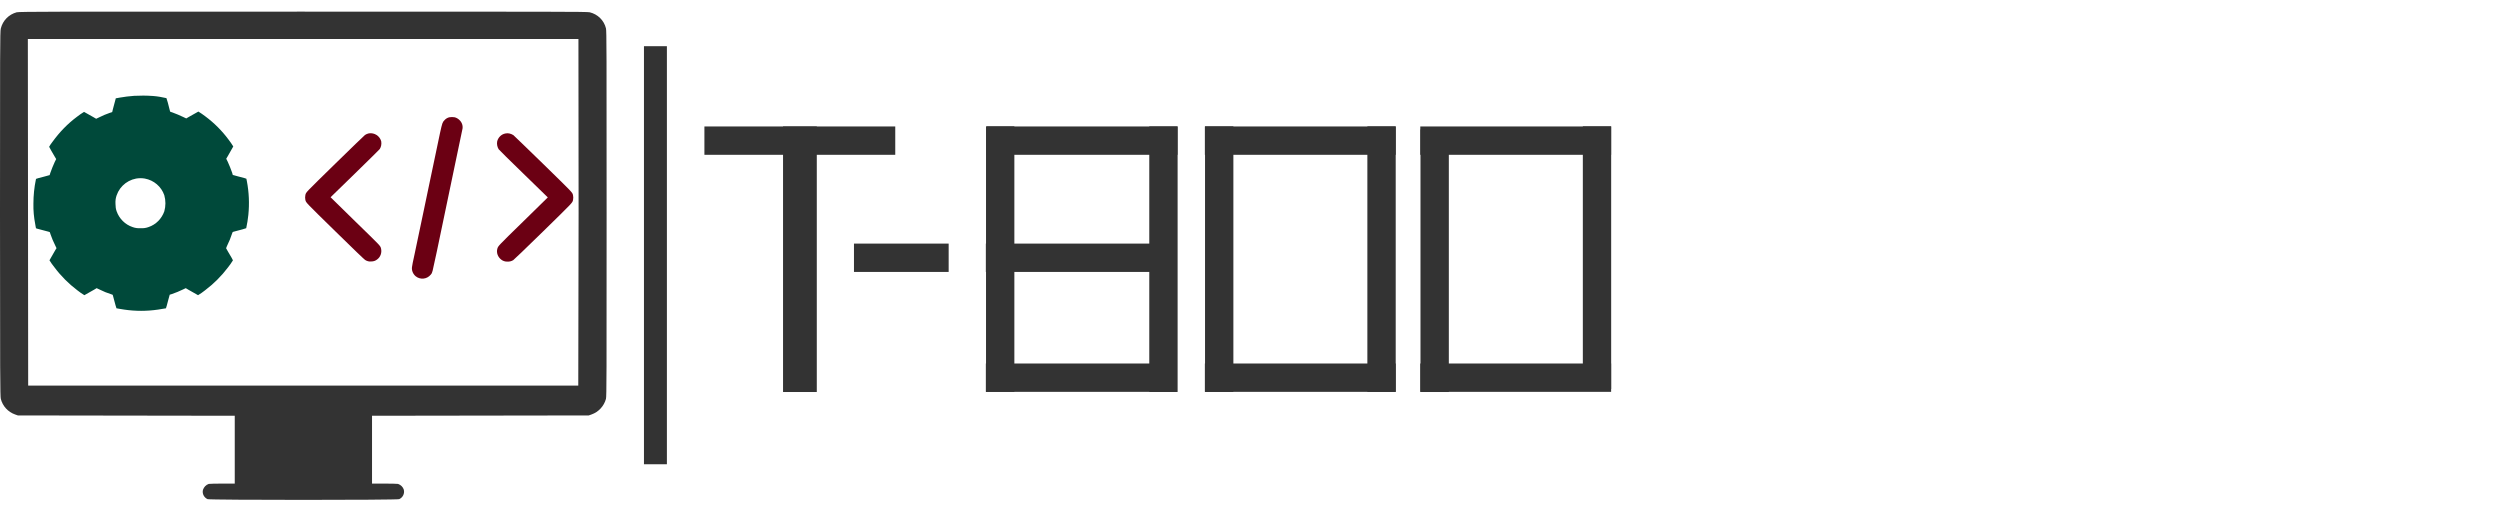
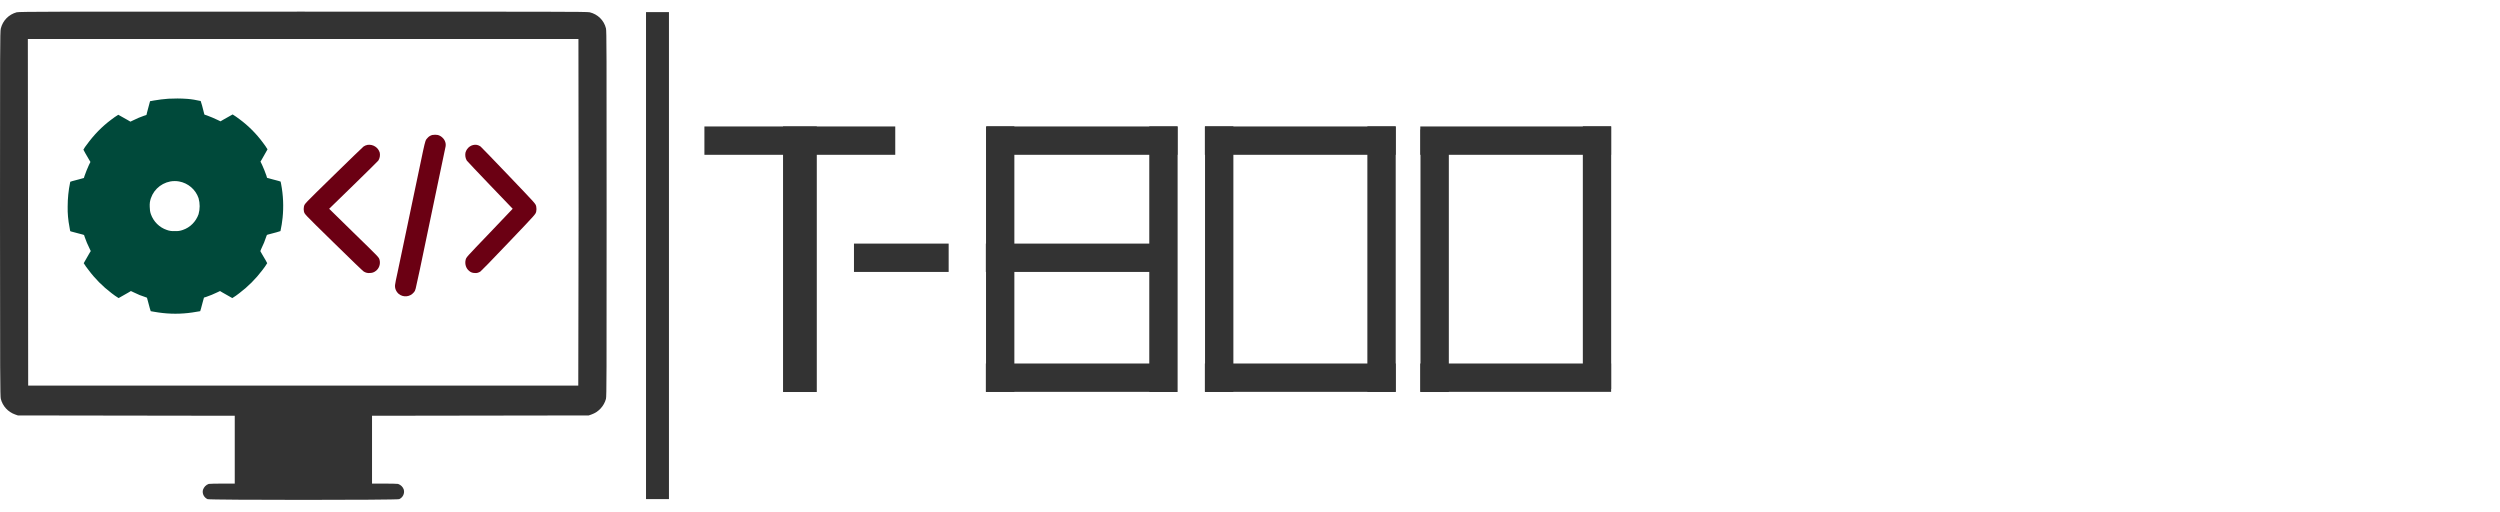
<svg xmlns="http://www.w3.org/2000/svg" version="1.1" id="Ebene_1" x="0px" y="0px" viewBox="0 0 1526.1 312" style="enable-background:new 0 0 1526.1 312;" xml:space="preserve">
-   <style type="text/css">
+   <defs id="defs247" />
+   <style type="text/css" id="style194">
	.st0{fill:#333333;}
	.st1{fill:#00493A;}
	.st2{fill:#6B0013;}
</style>
  <path id="path6" class="st0" d="M10.2,7.5c-4.8,1.3-8.5,5-9.7,9.9C0,18.8,0,32.6,0,130.4C0,229.5,0.1,242,0.5,243.5  c1.1,4.4,4.4,8,8.7,9.5l1.7,0.6l66.2,0.1l66.2,0.1v41.4h-7.5c-4.1,0-7.9,0.1-8.4,0.2c-1.7,0.6-2.9,1.9-3.5,3.6  c-0.6,2.3,0.6,4.7,2.8,5.7c1.4,0.6,115.6,0.6,117,0c2.2-1,3.4-3.4,2.8-5.8c-0.5-1.6-1.8-2.9-3.5-3.5c-0.5-0.1-4.3-0.2-8.4-0.2h-7.5  v-41.4l66.2-0.1l66.1-0.1l1.7-0.6c4.3-1.5,7.6-5.1,8.8-9.5c0.4-1.5,0.4-14,0.4-113.1s0-111.6-0.4-113.1c-1.2-4.9-5-8.6-9.9-9.8  c-1.5-0.4-22.2-0.4-174.9-0.4C34.6,7,11.5,7.1,10.2,7.5z M353.2,129.6L353,235.4H17.2l-0.1-105.8L17,23.8h336.1L353.2,129.6z" />
-   <path id="path8" class="st1" d="M81.9,58.5c-3,0.2-6,0.6-8.9,1.1l-1.6,0.3L70.7,60l-0.2,0.7c-0.3,1.1-1.2,4.3-1.6,6  c-0.2,0.9-0.4,1.6-0.4,1.7s-0.7,0.2-1.5,0.5c-2.2,0.8-4.3,1.6-6.4,2.7l-1.9,0.9l-1.7-1c-2.4-1.4-5.6-3.2-5.7-3.2  c-1.5,0.9-2.9,1.9-4.2,2.9c-5.8,4.3-10.8,9.5-15,15.3c-0.8,1-1.5,2-2.1,3.1c0,0.1,2,3.7,3.4,6l0.9,1.5l-0.9,1.8  c-1,2.2-1.9,4.4-2.7,6.7l-0.4,1.3l-0.4,0.1l-2.9,0.8c-1.4,0.4-3.1,0.8-3.8,1l-1.2,0.4l-0.1,0.4c-1,4.8-1.5,9.8-1.5,14.7  c-0.1,4.2,0.3,8.4,1.1,12.5c0.2,1,0.3,2,0.4,2.2c0,0.4,0.1,0.4,0.8,0.6c1.7,0.5,2.2,0.6,4.9,1.3c1.5,0.4,2.8,0.7,2.8,0.8  s0.2,0.7,0.5,1.5c0.8,2.2,1.6,4.3,2.7,6.4l0.9,1.9l-0.7,1.1c-1.6,2.8-3.6,6.2-3.6,6.3c0.9,1.4,1.8,2.8,2.9,4.1  c4,5.4,8.8,10.2,14.1,14.2c1.4,1.1,2.8,2.1,4.3,3c0.1,0,3.6-2,6-3.4l1.5-0.9l1.7,0.8c2.4,1.2,4.8,2.2,7.4,3c0.7,0.2,0.7,0.2,0.8,0.6  c1.5,5.6,2.1,7.9,2.2,7.9s3.2,0.6,4.8,0.8c6.8,1,13.7,1,20.5,0c1.6-0.2,4.8-0.8,4.9-0.8s0.7-2.4,1.5-5.4c0.4-1.6,0.8-2.9,0.8-2.9  l1.3-0.4c2.3-0.8,4.6-1.7,6.8-2.8l1.7-0.8l1.5,0.9c2.4,1.4,5.9,3.4,6,3.4c1.5-0.9,2.9-1.9,4.3-3c5.3-4,10-8.7,14-14  c1.1-1.4,2.1-2.8,3-4.3c0-0.1-1.3-2.5-2.9-5.1c-0.6-1-1.1-2-1.2-2.1s-0.1-0.3,0.4-1.4c1.3-2.6,2.4-5.3,3.3-8.1  c0.2-0.5,0.2-0.6,0.6-0.7c4.5-1.1,7.7-2.1,7.9-2.2c0.6-2.7,1-5.4,1.3-8.1c0.7-6.9,0.4-13.8-0.9-20.6l-0.3-1.5l-1.2-0.4l-3.8-1  l-2.9-0.8l-0.4-0.1l-0.4-1.4c-0.8-2.3-1.7-4.5-2.7-6.7l-0.9-1.8l0.9-1.5c1.4-2.4,3.4-5.9,3.4-6c-0.9-1.5-1.9-2.9-2.9-4.2  c-4-5.4-8.8-10.2-14.2-14.2c-1.4-1.1-2.8-2-4.2-2.9c-0.1,0-3.3,1.8-5.7,3.2l-1.7,1l-1.9-0.9c-2.1-1-4.2-1.9-6.4-2.7  c-0.8-0.3-1.4-0.5-1.5-0.5s-0.3-1.2-0.7-2.6c-0.4-1.9-1-3.8-1.6-5.7c-2.7-0.6-5.4-1.1-8.1-1.3C89.3,58.3,85.6,58.3,81.9,58.5z   M88.4,109c5.5,1,10.1,4.9,11.9,10.2c0.9,3.2,0.9,6.6,0,9.8c-1.6,4.5-5.1,8.1-9.6,9.6c-1.6,0.6-3.2,0.8-4.9,0.7  c-1.7,0.1-3.3-0.1-4.9-0.7c-4.5-1.5-8.1-5.1-9.7-9.6c-0.5-1.4-0.7-2.9-0.7-4.4c-0.1-1,0-2,0.1-3c1.1-6.4,6.1-11.4,12.5-12.6  C84.9,108.7,86.7,108.7,88.4,109z" />
-   <path id="path10" class="st2" d="M274.2,71.6c-1.1,0.3-2.1,0.9-2.8,1.7c-1.3,1.3-1.4,1.6-2.8,7.9c-0.6,3-2,9.5-3,14.3l-3.7,17.6  c-1,4.9-2.3,10.9-2.8,13.4c-0.9,4.2-2.4,11.6-6.1,29c-0.8,3.6-1.5,7-1.5,7.5c-0.3,2.1,0.6,4.2,2.2,5.6c2.8,2.3,6.9,1.9,9.2-0.9  c0,0,0.1-0.1,0.1-0.1c1-1.3,0.7-0.3,3.6-13.8c0.8-3.7,2-9.7,2.8-13.4s2-9.7,2.8-13.4c0.8-3.7,2-9.7,2.8-13.4s2-9.7,2.8-13.4  c1.9-9,4.2-19.9,4.4-21c0.6-2.1-0.1-4.4-1.7-5.9c-0.8-0.8-1.8-1.4-2.9-1.7C276.5,71.4,275.4,71.4,274.2,71.6z" />
-   <path id="path12" class="st2" d="M225.2,81.4c-0.9,0.2-1.7,0.5-2.4,1c-0.3,0.2-8.4,8-18,17.4c-18.9,18.5-17.9,17.4-18.4,19.3  c-0.2,1-0.2,2,0,2.9c0.5,1.8-0.5,0.8,18.3,19.2c11.4,11.2,17.7,17.2,18.2,17.5c1.1,0.7,2.5,1.1,3.8,0.9c1.3,0,2.5-0.4,3.5-1.2  c2.1-1.5,3-4.2,2.4-6.7c-0.5-1.8,0.1-1.1-15.9-16.7l-14.9-14.6l14.8-14.4c8.1-7.9,15-14.7,15.2-15c0.9-1.4,1.2-3.1,0.9-4.8  C231.8,83,228.6,80.9,225.2,81.4z" />
-   <path id="path14" class="st2" d="M308.4,81.5c-2.4,0.5-4.3,2.4-4.9,4.8c-0.3,1.6,0,3.3,0.9,4.8c0.2,0.3,7,7.1,15.2,15l14.8,14.4  l-14.9,14.6c-16,15.6-15.3,15-15.9,16.7c-0.7,2.5,0.3,5.1,2.4,6.7c1,0.8,2.3,1.2,3.5,1.2c1.3,0.1,2.7-0.2,3.8-0.9  c0.5-0.3,6.7-6.3,18.2-17.5c18.8-18.4,17.8-17.4,18.3-19.2c0.2-1,0.2-2,0-2.9c-0.5-1.9,0.5-0.8-18.4-19.3  c-9.6-9.3-17.7-17.2-18-17.4C311.8,81.5,310.1,81.1,308.4,81.5z" />
-   <g>
-     <g>
-       <rect x="478" y="77.2" class="st0" width="20.6" height="162.1" />
-       <rect x="430" y="77.2" class="st0" width="116.5" height="17.3" />
+   <path id="path8" class="st1" d="m 102.808,60.26 c -3,0.2 -6,0.6 -8.9,1.1 l -1.6,0.3 -0.7,0.1 -0.2,0.7 c -0.3,1.1 -1.2,4.3 -1.6,6 -0.2,0.9 -0.4,1.6 -0.4,1.7 0,0.1 -0.7,0.2 -1.5,0.5 -2.2,0.8 -4.3,1.6 -6.4,2.7 l -1.9,0.9 -1.7,-1 c -2.4,-1.4 -5.6,-3.2 -5.7,-3.2 -1.5,0.9 -2.9,1.9 -4.2,2.9 -5.8,4.3 -10.8,9.5 -15,15.3 -0.8,1 -1.5,2 -2.1,3.1 0,0.1 2,3.7 3.4,6 l 0.9,1.5 -0.9,1.8 c -1,2.2 -1.9,4.4 -2.7,6.7 l -0.4,1.3 -0.4,0.1 -2.9,0.8 c -1.4,0.4 -3.1,0.8 -3.8,1 l -1.2,0.4 -0.1,0.4 c -1,4.8 -1.5,9.8 -1.5,14.7 -0.1,4.2 0.3,8.4 1.1,12.5 0.2,1 0.3,2 0.4,2.2 0,0.4 0.1,0.4 0.8,0.6 1.7,0.5 2.2,0.6 4.9,1.3 1.5,0.4 2.8,0.7 2.8,0.8 0,0.1 0.2,0.7 0.5,1.5 0.8,2.2 1.6,4.3 2.7,6.4 l 0.9,1.9 -0.7,1.1 c -1.6,2.8 -3.6,6.2 -3.6,6.3 0.9,1.4 1.8,2.8 2.9,4.1 4,5.4 8.8,10.2 14.1,14.2 1.4,1.1 2.8,2.1 4.3,3 0.1,0 3.6,-2 6,-3.4 l 1.5,-0.9 1.7,0.8 c 2.4,1.2 4.8,2.2 7.4,3 0.7,0.2 0.7,0.2 0.8,0.6 1.5,5.6 2.1,7.9 2.2,7.9 0.1,0 3.2,0.6 4.8,0.8 6.8,1 13.7,1 20.5,0 1.6,-0.2 4.8,-0.8 4.9,-0.8 0.1,0 0.7,-2.4 1.5,-5.4 0.4,-1.6 0.8,-2.9 0.8,-2.9 l 1.3,-0.4 c 2.3,-0.8 4.6,-1.7 6.8,-2.8 l 1.7,-0.8 1.5,0.9 c 2.4,1.4 5.9,3.4 6,3.4 1.5,-0.9 2.9,-1.9 4.3,-3 5.3,-4 10,-8.7 14,-14 1.1,-1.4 2.1,-2.8 3,-4.3 0,-0.1 -1.3,-2.5 -2.9,-5.1 -0.6,-1 -1.1,-2 -1.2,-2.1 -0.1,-0.1 -0.1,-0.3 0.4,-1.4 1.3,-2.6 2.4,-5.3 3.3,-8.1 0.2,-0.5 0.2,-0.6 0.6,-0.7 4.5,-1.1 7.7,-2.1 7.9,-2.2 0.6,-2.7 1,-5.4 1.3,-8.1 0.7,-6.9 0.4,-13.8 -0.9,-20.6 l -0.3,-1.5 -1.2,-0.4 -3.8,-1 -2.9,-0.8 -0.4,-0.1 -0.4,-1.4 c -0.8,-2.3 -1.7,-4.5 -2.7,-6.7 l -0.9,-1.8 0.9,-1.5 c 1.4,-2.4 3.4,-5.9 3.4,-6 -0.9,-1.5 -1.9,-2.9 -2.9,-4.2 -4,-5.4 -8.8,-10.2 -14.2,-14.2 -1.4,-1.1 -2.8,-2 -4.2,-2.9 -0.1,0 -3.3,1.8 -5.7,3.2 l -1.7,1 -1.9,-0.9 c -2.1,-1 -4.2,-1.9 -6.4,-2.7 -0.8,-0.3 -1.4,-0.5 -1.5,-0.5 -0.1,0 -0.3,-1.2 -0.7,-2.6 -0.4,-1.9 -1,-3.8 -1.6,-5.7 -2.7,-0.6 -5.4,-1.1 -8.1,-1.3 -4.2,-0.3 -7.9,-0.3 -11.6,-0.1 z m 6.5,50.5 c 5.5,1 10.1,4.9 11.9,10.2 0.9,3.2 0.9,6.6 0,9.8 -1.6,4.5 -5.1,8.1 -9.6,9.6 -1.6,0.6 -3.2,0.8 -4.9,0.7 -1.7,0.1 -3.3,-0.1 -4.9,-0.7 -4.5,-1.5 -8.1,-5.1 -9.7,-9.6 -0.5,-1.4 -0.7,-2.9 -0.7,-4.4 -0.1,-1 0,-2 0.1,-3 1.1,-6.4 6.1,-11.4 12.5,-12.6 1.8,-0.3 3.6,-0.3 5.3,0 z" />
+   <path id="path10" class="st2" d="m 263.879,82.401 c -1.1,0.3 -2.1,0.9 -2.8,1.7 -1.3,1.3 -1.4,1.6 -2.8,7.9 -0.6,3 -2,9.5 -3,14.3 l -3.7,17.6 c -1,4.9 -2.3,10.9 -2.8,13.4 -0.9,4.2 -2.4,11.6 -6.1,29 -0.8,3.6 -1.5,7 -1.5,7.5 -0.3,2.1 0.6,4.2 2.2,5.6 2.8,2.3 6.9,1.9 9.2,-0.9 0,0 0.1,-0.1 0.1,-0.1 1,-1.3 0.7,-0.3 3.6,-13.8 0.8,-3.7 2,-9.7 2.8,-13.4 0.8,-3.7 2,-9.7 2.8,-13.4 0.8,-3.7 2,-9.7 2.8,-13.4 0.8,-3.7 2,-9.7 2.8,-13.4 1.9,-9 4.2,-19.9 4.4,-21 0.6,-2.1 -0.1,-4.4 -1.7,-5.9 -0.8,-0.8 -1.8,-1.4 -2.9,-1.7 -1.1,-0.2 -2.2,-0.2 -3.4,0 z" />
+   <path id="path12" class="st2" d="m 224.329,88.441 c -0.9,0.2 -1.7,0.5 -2.4,1 -0.3,0.2 -8.4,8 -18,17.4 -18.9,18.5 -17.9,17.4 -18.4,19.3 -0.2,1 -0.2,2 0,2.9 0.5,1.8 -0.5,0.8 18.3,19.2 11.4,11.2 17.7,17.2 18.2,17.5 1.1,0.7 2.5,1.1 3.8,0.9 1.3,0 2.5,-0.4 3.5,-1.2 2.1,-1.5 3,-4.2 2.4,-6.7 -0.5,-1.8 0.1,-1.1 -15.9,-16.7 l -14.9,-14.6 14.8,-14.4 c 8.1,-7.9 15,-14.7 15.2,-15 0.9,-1.4 1.2,-3.1 0.9,-4.8 -0.9,-3.2 -4.1,-5.3 -7.5,-4.8 z" />
+   <path id="path12-8" class="st2" d="m 291.123,88.44 c 0.84,0.2 1.587,0.5 2.24,1 0.28,0.2 7.842,8 16.803,17.4 17.644,18.5 16.71,17.4 17.177,19.3 0.187,1 0.187,2 0,2.9 -0.467,1.8 0.467,0.8 -17.083,19.2 -10.642,11.2 -16.523,17.2 -16.99,17.5 -1.027,0.7 -2.334,1.1 -3.547,0.9 -1.214,0 -2.334,-0.4 -3.267,-1.2 -1.96,-1.5 -2.801,-4.2 -2.24,-6.7 0.467,-1.8 -0.093,-1.1 14.843,-16.7 l 13.909,-14.6 -13.816,-14.4 c -7.562,-7.9 -14.003,-14.7 -14.19,-15 -0.84,-1.4 -1.12,-3.1 -0.84,-4.8 0.84,-3.2 3.827,-5.3 7.001,-4.8 z" style="fill:#6b0013;stroke-width:0.966" />
+   <g id="g242">
+     <g id="g206">
+       <rect x="478" y="77.2" class="st0" width="20.6" height="162.1" id="rect202" />
+       <rect x="430" y="77.2" class="st0" width="116.5" height="17.3" id="rect204" />
    </g>
-     <rect x="521.3" y="148.7" class="st0" width="57.8" height="17.3" />
-     <g>
-       <rect x="602.3" y="77.2" class="st0" width="116.5" height="17.3" />
-       <rect x="601.8" y="148.7" class="st0" width="116.5" height="17.3" />
-       <rect x="601.8" y="221.9" class="st0" width="116.5" height="17.3" />
-       <rect x="529.4" y="149.5" transform="matrix(-1.836970e-16 1 -1 -1.836970e-16 768.7089 -452.2734)" class="st0" width="162.1" height="17.3" />
-       <rect x="629.1" y="149.5" transform="matrix(-1.836970e-16 1 -1 -1.836970e-16 868.3652 -551.9297)" class="st0" width="162.1" height="17.3" />
+     <rect x="521.3" y="148.7" class="st0" width="57.8" height="17.3" id="rect208" />
+     <g id="g220">
+       <rect x="602.3" y="77.2" class="st0" width="116.5" height="17.3" id="rect210" />
+       <rect x="601.8" y="148.7" class="st0" width="116.5" height="17.3" id="rect212" />
+       <rect x="601.8" y="221.9" class="st0" width="116.5" height="17.3" id="rect214" />
+       <rect x="529.4" y="149.5" transform="matrix(-1.836970e-16 1 -1 -1.836970e-16 768.7089 -452.2734)" class="st0" width="162.1" height="17.3" id="rect216" />
+       <rect x="629.1" y="149.5" transform="matrix(-1.836970e-16 1 -1 -1.836970e-16 868.3652 -551.9297)" class="st0" width="162.1" height="17.3" id="rect218" />
    </g>
-     <g>
-       <rect x="663.1" y="149.5" transform="matrix(-1.836970e-16 1 -1 -1.836970e-16 902.4018 -585.9664)" class="st0" width="162.1" height="17.3" />
-       <rect x="735.5" y="221.9" class="st0" width="116.5" height="17.3" />
-       <rect x="735.5" y="77.2" class="st0" width="116.5" height="17.3" />
-       <rect x="762.3" y="149.6" transform="matrix(-1.836970e-16 1 -1 -1.836970e-16 1001.596 -685.1496)" class="st0" width="162.1" height="17.3" />
+     <g id="g230">
+       <rect x="663.1" y="149.5" transform="matrix(-1.836970e-16 1 -1 -1.836970e-16 902.4018 -585.9664)" class="st0" width="162.1" height="17.3" id="rect222" />
+       <rect x="735.5" y="221.9" class="st0" width="116.5" height="17.3" id="rect224" />
+       <rect x="735.5" y="77.2" class="st0" width="116.5" height="17.3" id="rect226" />
+       <rect x="762.3" y="149.6" transform="matrix(-1.836970e-16 1 -1 -1.836970e-16 1001.596 -685.1496)" class="st0" width="162.1" height="17.3" id="rect228" />
    </g>
-     <g>
-       <rect x="867" y="221.9" class="st0" width="116.5" height="17.3" />
-       <rect x="795.6" y="150.4" transform="matrix(-1.836970e-16 1 -1 -1.836970e-16 1034.824 -716.5998)" class="st0" width="160.3" height="17.3" />
-       <rect x="894.7" y="148.7" transform="matrix(-1.836970e-16 1 -1 -1.836970e-16 1132.224 -817.5775)" class="st0" width="160.3" height="17.3" />
-       <rect x="867" y="77.2" class="st0" width="116.5" height="17.3" />
+     <g id="g240">
+       <rect x="867" y="221.9" class="st0" width="116.5" height="17.3" id="rect232" />
+       <rect x="795.6" y="150.4" transform="matrix(-1.836970e-16 1 -1 -1.836970e-16 1034.824 -716.5998)" class="st0" width="160.3" height="17.3" id="rect234" />
+       <rect x="894.7" y="148.7" transform="matrix(-1.836970e-16 1 -1 -1.836970e-16 1132.224 -817.5775)" class="st0" width="160.3" height="17.3" id="rect236" />
+       <rect x="867" y="77.2" class="st0" width="116.5" height="17.3" id="rect238" />
    </g>
  </g>
-   <rect x="393.1" y="28.2" class="st0" width="14" height="255.2" />
+   <rect x="394.355" y="7.392" class="st0" width="14" height="297.276" id="rect244" style="stroke-width:1.079" />
</svg>
